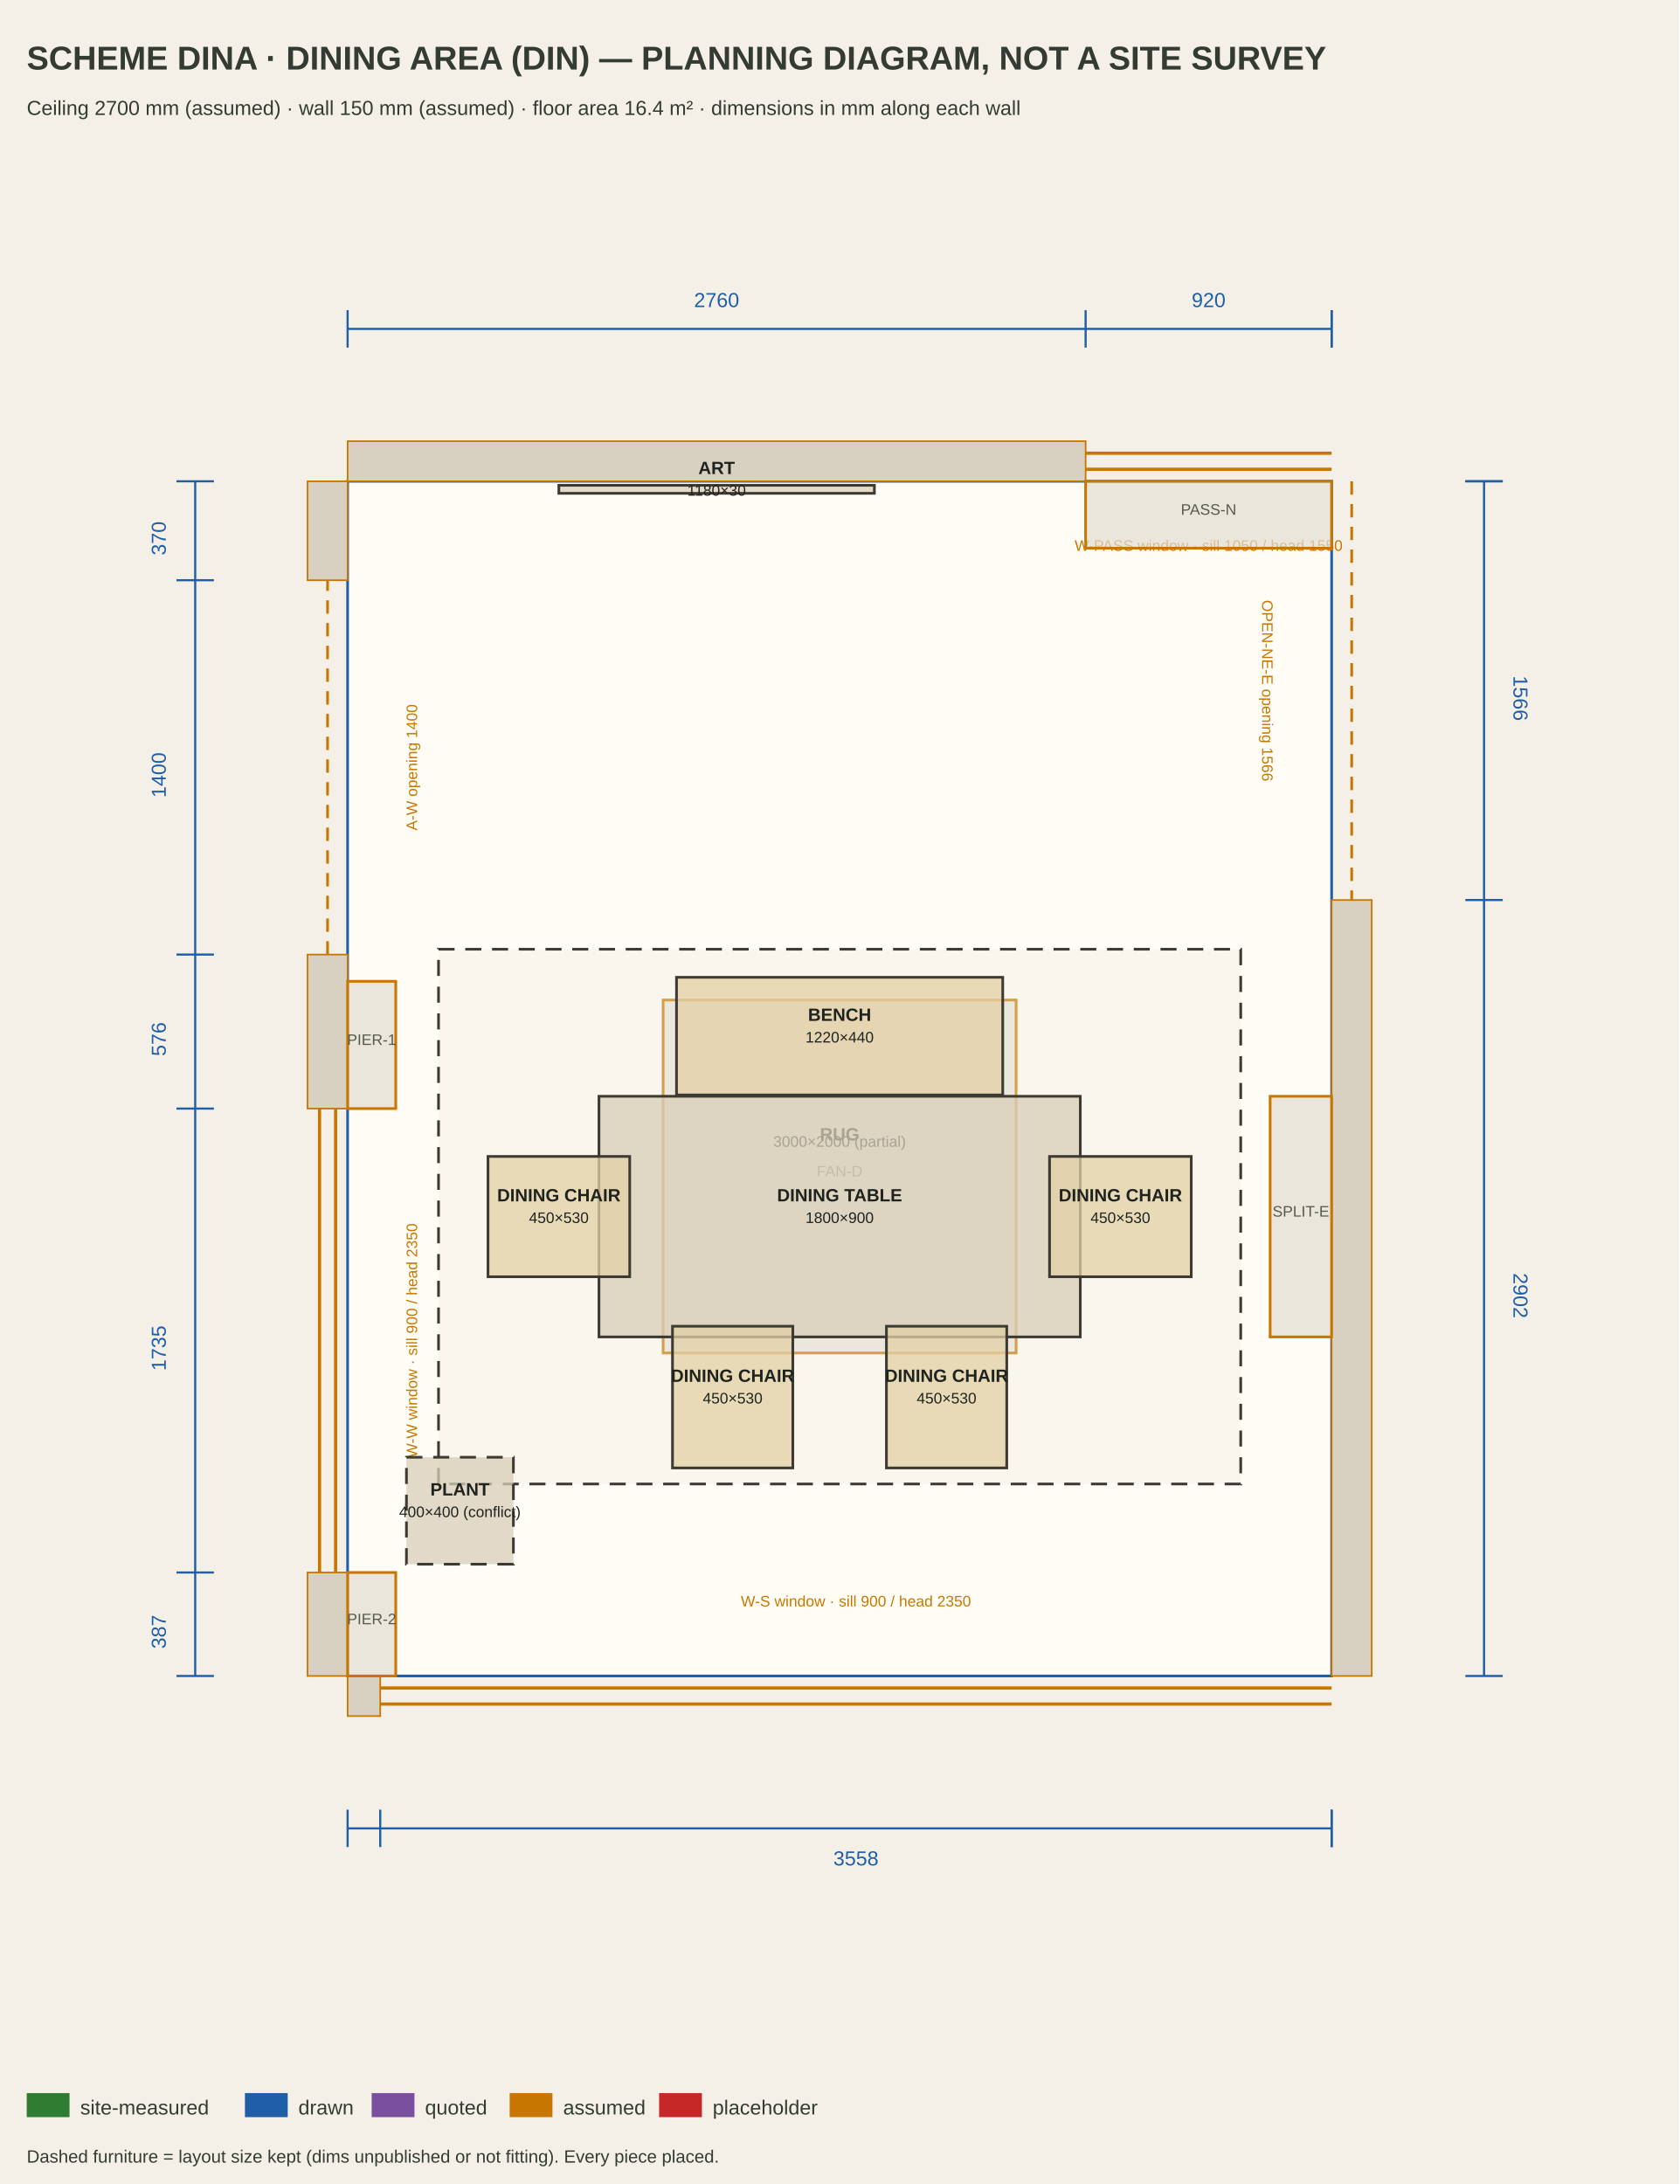
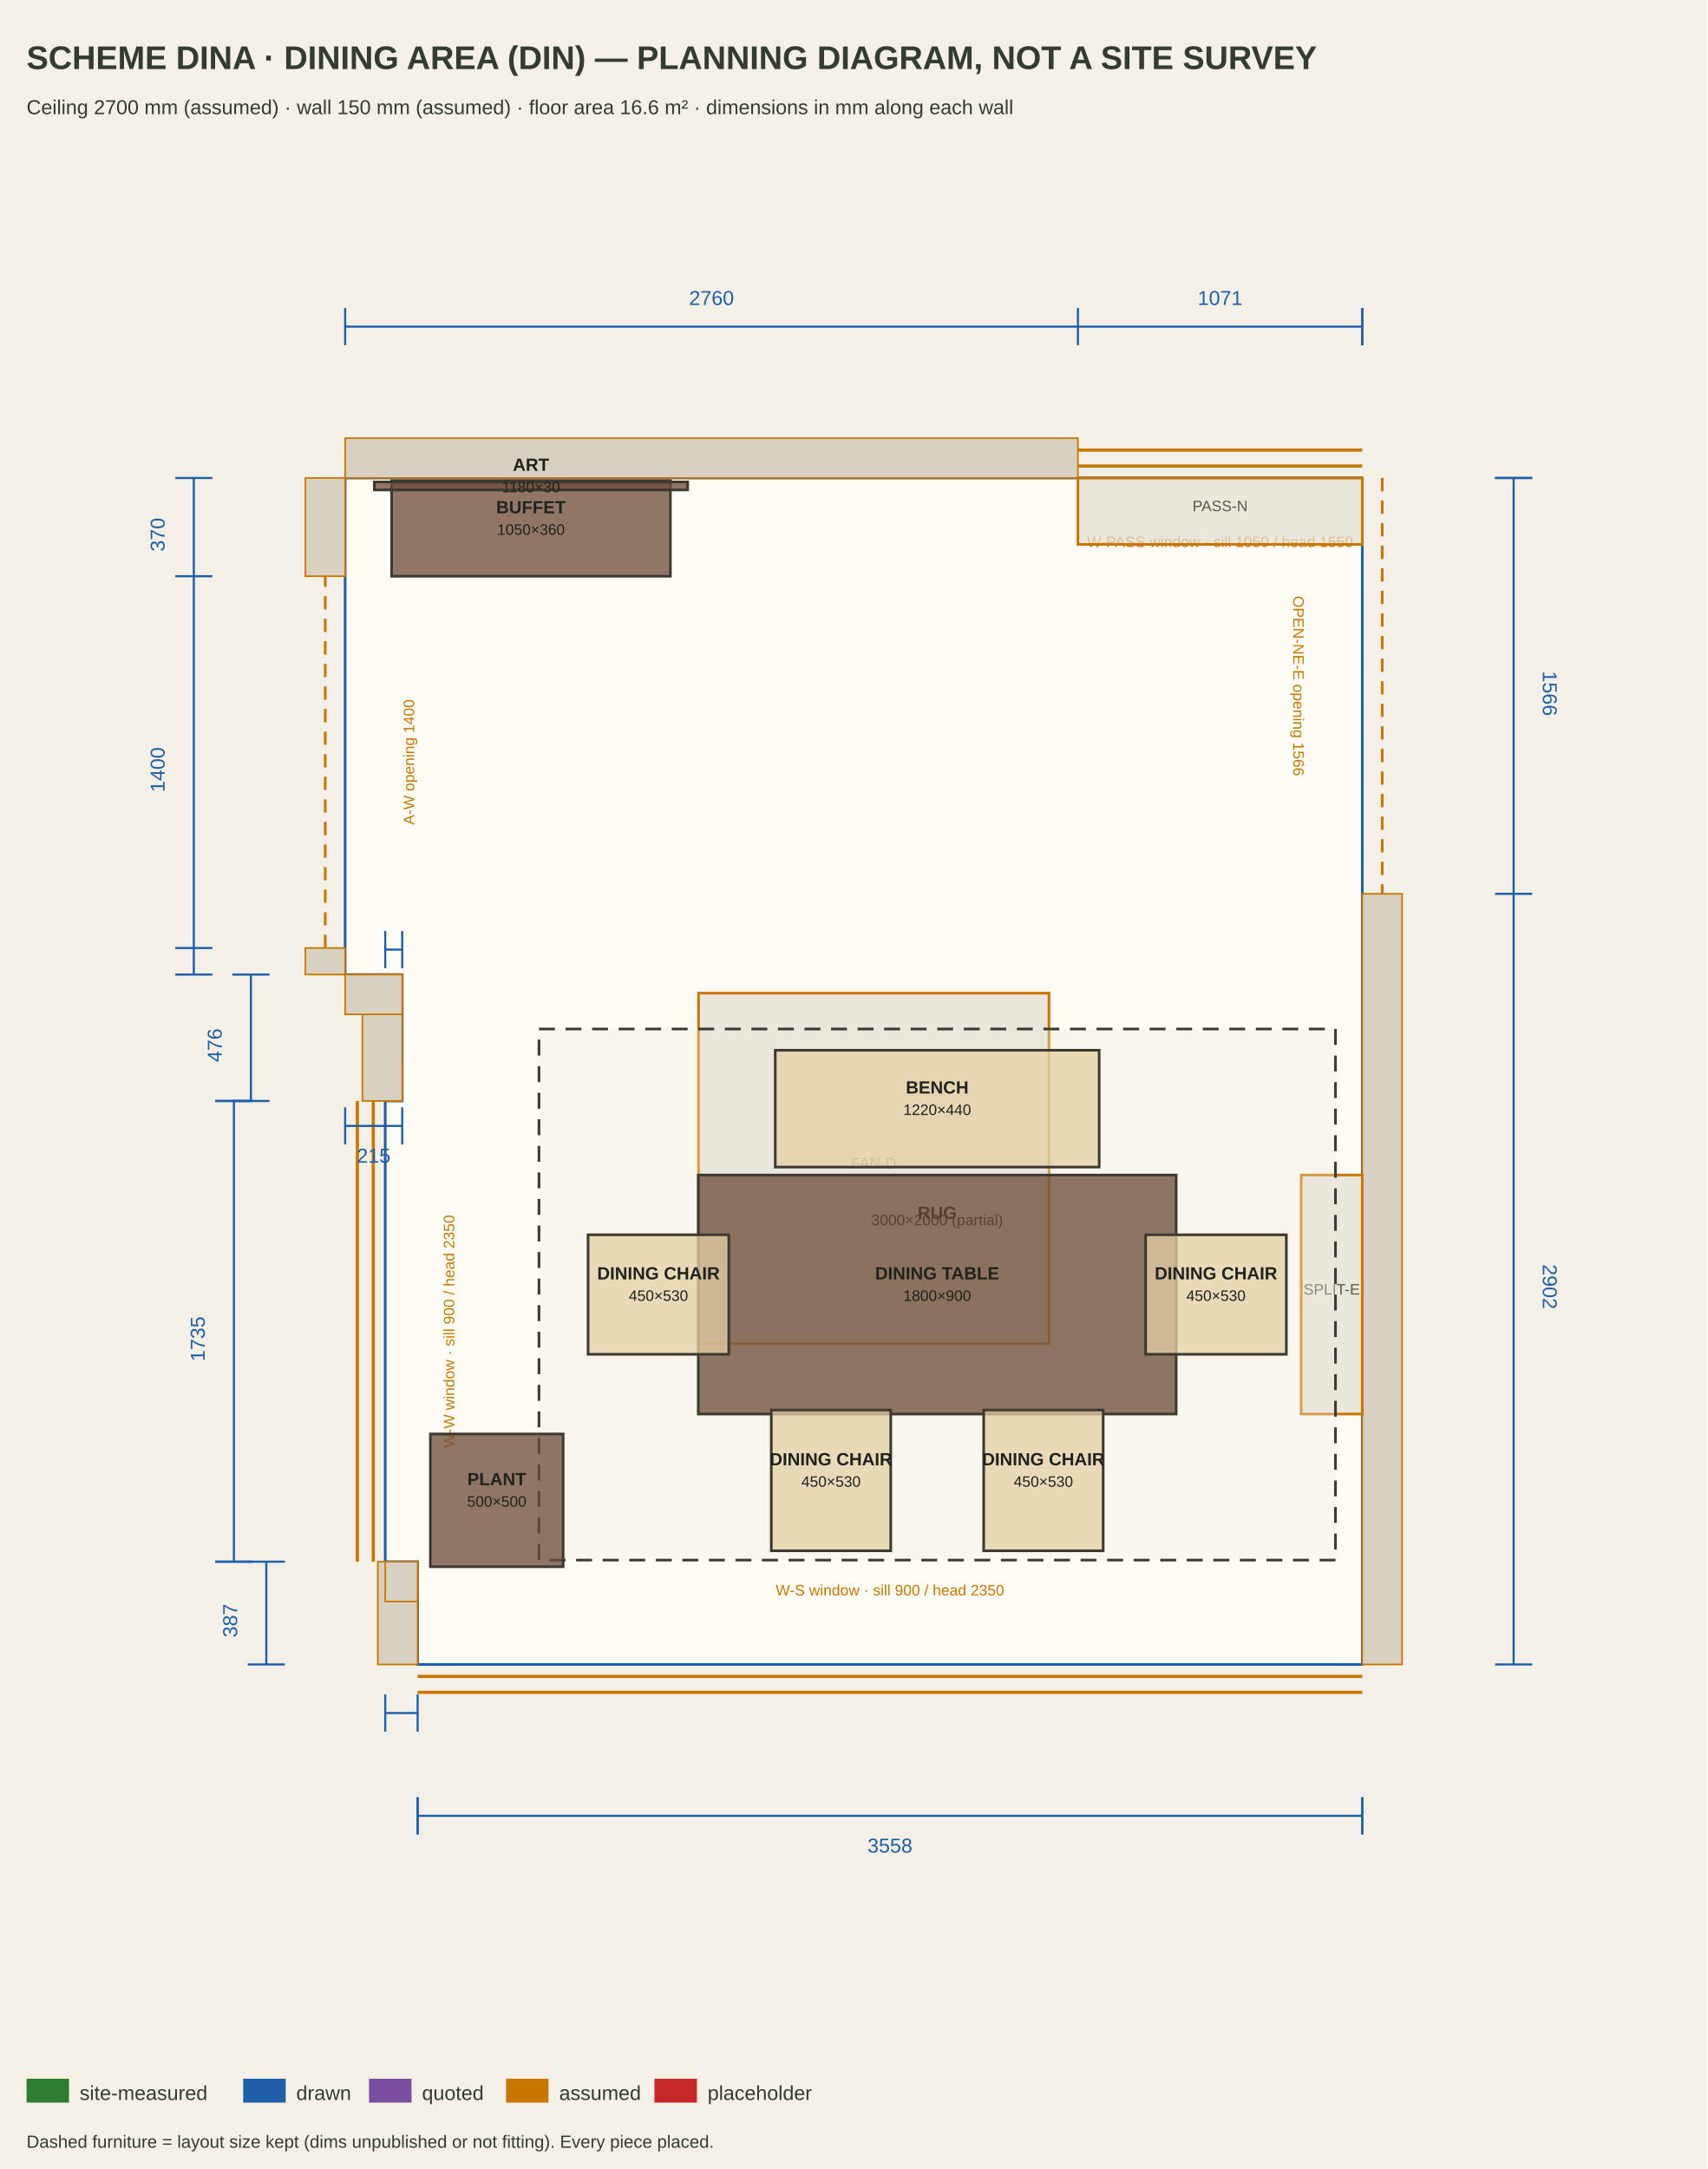
- <svg xmlns="http://www.w3.org/2000/svg" viewBox="-1300 -1800 6280 8168" width="100%" height="100%" role="img" aria-label="Scheme DINA Dining area planning diagram">
-   <rect x="-1300" y="-1800" width="6280" height="8168" fill="#f5f0e7" />
+ <svg xmlns="http://www.w3.org/2000/svg" viewBox="-1300 -1800 6431 8168" width="100%" height="100%" role="img" aria-label="Scheme DINA Dining area planning diagram">
+   <rect x="-1300" y="-1800" width="6431" height="8168" fill="#f5f0e7" />
  <g font-family="Arial,sans-serif">
-     <polygon points="0.0,0.0 3680.0,0.0 3680.0,4468.0 0.0,4468.0" fill="#fffdf6" stroke="#1f5fa8" stroke-width="10" />
+     <polygon points="0.0,0.0 3831.0,0.0 3831.0,4468.0 273.0,4468.0 273.0,4081.0 151.0,4081.0 151.0,2346.0 215.0,2346.0 215.0,1870.0 0.0,1870.0" fill="#fffdf6" stroke="#1f5fa8" stroke-width="10" />
    <polygon points="0.0,0.0 2760.0,0.0 2760.0,-150.0 0.0,-150.0" fill="#d8d0c0" stroke="#c77700" stroke-width="6" />
-     <line x1="0.0" y1="-570.0" x2="3680.0" y2="-570.0" stroke="#1f5fa8" stroke-width="8" />
+     <line x1="0.0" y1="-570.0" x2="3831.0" y2="-570.0" stroke="#1f5fa8" stroke-width="8" />
    <line x1="0.0" y1="-500.0" x2="0.0" y2="-640.0" stroke="#1f5fa8" stroke-width="8" />
    <line x1="2760.0" y1="-500.0" x2="2760.0" y2="-640.0" stroke="#1f5fa8" stroke-width="8" />
-     <line x1="3680.0" y1="-500.0" x2="3680.0" y2="-640.0" stroke="#1f5fa8" stroke-width="8" />
-     <line x1="3680.0" y1="-500.0" x2="3680.0" y2="-640.0" stroke="#1f5fa8" stroke-width="8" />
+     <line x1="3831.0" y1="-500.0" x2="3831.0" y2="-640.0" stroke="#1f5fa8" stroke-width="8" />
+     <line x1="3831.0" y1="-500.0" x2="3831.0" y2="-640.0" stroke="#1f5fa8" stroke-width="8" />
    <text x="1380.0" y="-651.5" text-anchor="middle" font-size="76.0" font-weight="normal" fill="#1f5fa8" transform="rotate(0.0 1380.0 -651.5)">2760</text>
-     <text x="3220.0" y="-651.5" text-anchor="middle" font-size="76.0" font-weight="normal" fill="#1f5fa8" transform="rotate(0.0 3220.0 -651.5)">920</text>
-     <line x1="2760.0" y1="-45.0" x2="3680.0" y2="-45.0" stroke="#c77700" stroke-width="12" />
-     <line x1="2760.0" y1="-105.0" x2="3680.0" y2="-105.0" stroke="#c77700" stroke-width="12" />
-     <text x="3220.0" y="260.0" text-anchor="middle" font-size="57.0" font-weight="normal" fill="#c77700" transform="rotate(0.0 3220.0 260.0)">W-PASS window · sill 1050 / head 1550</text>
-     <polygon points="3680.0,1566.0 3680.0,4468.0 3830.0,4468.0 3830.0,1566.0" fill="#d8d0c0" stroke="#c77700" stroke-width="6" />
-     <line x1="4250.0" y1="0.0" x2="4250.0" y2="4468.0" stroke="#1f5fa8" stroke-width="8" />
-     <line x1="4180.0" y1="0.0" x2="4320.0" y2="0.0" stroke="#1f5fa8" stroke-width="8" />
-     <line x1="4180.0" y1="0.0" x2="4320.0" y2="0.0" stroke="#1f5fa8" stroke-width="8" />
-     <line x1="4180.0" y1="1566.0" x2="4320.0" y2="1566.0" stroke="#1f5fa8" stroke-width="8" />
-     <line x1="4180.0" y1="4468.0" x2="4320.0" y2="4468.0" stroke="#1f5fa8" stroke-width="8" />
-     <text x="4360.0" y="811.5" text-anchor="middle" font-size="76.0" font-weight="normal" fill="#1f5fa8" transform="rotate(90.0 4360.0 811.5)">1566</text>
-     <text x="4360.0" y="3045.5" text-anchor="middle" font-size="76.0" font-weight="normal" fill="#1f5fa8" transform="rotate(90.0 4360.0 3045.5)">2902</text>
-     <line x1="3755.0" y1="0.0" x2="3755.0" y2="1566.0" stroke="#c77700" stroke-width="10" stroke-dasharray="50 35" />
-     <text x="3420.0" y="783.0" text-anchor="middle" font-size="57.0" font-weight="normal" fill="#c77700" transform="rotate(90.0 3420.0 783.0)">OPEN-NE-E opening 1566</text>
-     <polygon points="122.0,4468.0 0.0,4468.0 0.0,4618.0 122.0,4618.0" fill="#d8d0c0" stroke="#c77700" stroke-width="6" />
-     <line x1="3680.0" y1="5038.0" x2="0.0" y2="5038.0" stroke="#1f5fa8" stroke-width="8" />
-     <line x1="3680.0" y1="4968.0" x2="3680.0" y2="5108.0" stroke="#1f5fa8" stroke-width="8" />
-     <line x1="3680.0" y1="4968.0" x2="3680.0" y2="5108.0" stroke="#1f5fa8" stroke-width="8" />
-     <line x1="122.0" y1="4968.0" x2="122.0" y2="5108.0" stroke="#1f5fa8" stroke-width="8" />
-     <line x1="0.0" y1="4968.0" x2="0.0" y2="5108.0" stroke="#1f5fa8" stroke-width="8" />
-     <text x="1901.0" y="5176.5" text-anchor="middle" font-size="76.0" font-weight="normal" fill="#1f5fa8" transform="rotate(0.0 1901.0 5176.5)">3558</text>
-     <line x1="3680.0" y1="4513.0" x2="122.0" y2="4513.0" stroke="#c77700" stroke-width="12" />
-     <line x1="3680.0" y1="4573.0" x2="122.0" y2="4573.0" stroke="#c77700" stroke-width="12" />
-     <text x="1901.0" y="4208.0" text-anchor="middle" font-size="57.0" font-weight="normal" fill="#c77700" transform="rotate(0.0 1901.0 4208.0)">W-S window · sill 900 / head 2350</text>
-     <polygon points="0.0,4468.0 0.0,4081.0 -150.0,4081.0 -150.0,4468.0" fill="#d8d0c0" stroke="#c77700" stroke-width="6" />
-     <polygon points="0.0,2346.0 0.0,1770.0 -150.0,1770.0 -150.0,2346.0" fill="#d8d0c0" stroke="#c77700" stroke-width="6" />
+     <text x="3295.5" y="-651.5" text-anchor="middle" font-size="76.0" font-weight="normal" fill="#1f5fa8" transform="rotate(0.0 3295.5 -651.5)">1071</text>
+     <line x1="2760.0" y1="-45.0" x2="3831.0" y2="-45.0" stroke="#c77700" stroke-width="12" />
+     <line x1="2760.0" y1="-105.0" x2="3831.0" y2="-105.0" stroke="#c77700" stroke-width="12" />
+     <text x="3295.5" y="260.0" text-anchor="middle" font-size="57.0" font-weight="normal" fill="#c77700" transform="rotate(0.0 3295.5 260.0)">W-PASS window · sill 1050 / head 1550</text>
+     <polygon points="3831.0,1566.0 3831.0,4468.0 3981.0,4468.0 3981.0,1566.0" fill="#d8d0c0" stroke="#c77700" stroke-width="6" />
+     <line x1="4401.0" y1="0.0" x2="4401.0" y2="4468.0" stroke="#1f5fa8" stroke-width="8" />
+     <line x1="4331.0" y1="0.0" x2="4471.0" y2="0.0" stroke="#1f5fa8" stroke-width="8" />
+     <line x1="4331.0" y1="0.0" x2="4471.0" y2="0.0" stroke="#1f5fa8" stroke-width="8" />
+     <line x1="4331.0" y1="1566.0" x2="4471.0" y2="1566.0" stroke="#1f5fa8" stroke-width="8" />
+     <line x1="4331.0" y1="4468.0" x2="4471.0" y2="4468.0" stroke="#1f5fa8" stroke-width="8" />
+     <text x="4511.0" y="811.5" text-anchor="middle" font-size="76.0" font-weight="normal" fill="#1f5fa8" transform="rotate(90.0 4511.0 811.5)">1566</text>
+     <text x="4511.0" y="3045.5" text-anchor="middle" font-size="76.0" font-weight="normal" fill="#1f5fa8" transform="rotate(90.0 4511.0 3045.5)">2902</text>
+     <line x1="3906.0" y1="0.0" x2="3906.0" y2="1566.0" stroke="#c77700" stroke-width="10" stroke-dasharray="50 35" />
+     <text x="3571.0" y="783.0" text-anchor="middle" font-size="57.0" font-weight="normal" fill="#c77700" transform="rotate(90.0 3571.0 783.0)">OPEN-NE-E opening 1566</text>
+     <line x1="3831.0" y1="5038.0" x2="273.0" y2="5038.0" stroke="#1f5fa8" stroke-width="8" />
+     <line x1="3831.0" y1="4968.0" x2="3831.0" y2="5108.0" stroke="#1f5fa8" stroke-width="8" />
+     <line x1="3831.0" y1="4968.0" x2="3831.0" y2="5108.0" stroke="#1f5fa8" stroke-width="8" />
+     <line x1="273.0" y1="4968.0" x2="273.0" y2="5108.0" stroke="#1f5fa8" stroke-width="8" />
+     <line x1="273.0" y1="4968.0" x2="273.0" y2="5108.0" stroke="#1f5fa8" stroke-width="8" />
+     <text x="2052.0" y="5176.5" text-anchor="middle" font-size="76.0" font-weight="normal" fill="#1f5fa8" transform="rotate(0.0 2052.0 5176.5)">3558</text>
+     <line x1="3831.0" y1="4513.0" x2="273.0" y2="4513.0" stroke="#c77700" stroke-width="12" />
+     <line x1="3831.0" y1="4573.0" x2="273.0" y2="4573.0" stroke="#c77700" stroke-width="12" />
+     <text x="2052.0" y="4208.0" text-anchor="middle" font-size="57.0" font-weight="normal" fill="#c77700" transform="rotate(0.0 2052.0 4208.0)">W-S window · sill 900 / head 2350</text>
+     <polygon points="273.0,4468.0 273.0,4081.0 123.0,4081.0 123.0,4468.0" fill="#d8d0c0" stroke="#c77700" stroke-width="6" />
+     <line x1="-297.0" y1="4468.0" x2="-297.0" y2="4081.0" stroke="#1f5fa8" stroke-width="8" />
+     <line x1="-227.0" y1="4468.0" x2="-367.0" y2="4468.0" stroke="#1f5fa8" stroke-width="8" />
+     <line x1="-227.0" y1="4081.0" x2="-367.0" y2="4081.0" stroke="#1f5fa8" stroke-width="8" />
+     <text x="-407.0" y="4303.0" text-anchor="middle" font-size="76.0" font-weight="normal" fill="#1f5fa8" transform="rotate(-90.0 -407.0 4303.0)">387</text>
+     <polygon points="273.0,4081.0 151.0,4081.0 151.0,4231.0 273.0,4231.0" fill="#d8d0c0" stroke="#c77700" stroke-width="6" />
+     <line x1="273.0" y1="4651.0" x2="151.0" y2="4651.0" stroke="#1f5fa8" stroke-width="8" />
+     <line x1="273.0" y1="4581.0" x2="273.0" y2="4721.0" stroke="#1f5fa8" stroke-width="8" />
+     <line x1="151.0" y1="4581.0" x2="151.0" y2="4721.0" stroke="#1f5fa8" stroke-width="8" />
+     <line x1="-419.0" y1="4081.0" x2="-419.0" y2="2346.0" stroke="#1f5fa8" stroke-width="8" />
+     <line x1="-349.0" y1="4081.0" x2="-489.0" y2="4081.0" stroke="#1f5fa8" stroke-width="8" />
+     <line x1="-349.0" y1="4081.0" x2="-489.0" y2="4081.0" stroke="#1f5fa8" stroke-width="8" />
+     <line x1="-349.0" y1="2346.0" x2="-489.0" y2="2346.0" stroke="#1f5fa8" stroke-width="8" />
+     <line x1="-349.0" y1="2346.0" x2="-489.0" y2="2346.0" stroke="#1f5fa8" stroke-width="8" />
+     <text x="-529.0" y="3242.0" text-anchor="middle" font-size="76.0" font-weight="normal" fill="#1f5fa8" transform="rotate(-90.0 -529.0 3242.0)">1735</text>
+     <line x1="106.0" y1="4081.0" x2="106.0" y2="2346.0" stroke="#c77700" stroke-width="12" />
+     <line x1="46.0" y1="4081.0" x2="46.0" y2="2346.0" stroke="#c77700" stroke-width="12" />
+     <text x="411.0" y="3213.5" text-anchor="middle" font-size="57.0" font-weight="normal" fill="#c77700" transform="rotate(-90.0 411.0 3213.5)">W-W window · sill 900 / head 2350</text>
+     <polygon points="151.0,2346.0 215.0,2346.0 215.0,2196.0 151.0,2196.0" fill="#d8d0c0" stroke="#c77700" stroke-width="6" />
+     <line x1="151.0" y1="1776.0" x2="215.0" y2="1776.0" stroke="#1f5fa8" stroke-width="8" />
+     <line x1="151.0" y1="1846.0" x2="151.0" y2="1706.0" stroke="#1f5fa8" stroke-width="8" />
+     <line x1="215.0" y1="1846.0" x2="215.0" y2="1706.0" stroke="#1f5fa8" stroke-width="8" />
+     <polygon points="215.0,2346.0 215.0,1870.0 65.0,1870.0 65.0,2346.0" fill="#d8d0c0" stroke="#c77700" stroke-width="6" />
+     <line x1="-355.0" y1="2346.0" x2="-355.0" y2="1870.0" stroke="#1f5fa8" stroke-width="8" />
+     <line x1="-285.0" y1="2346.0" x2="-425.0" y2="2346.0" stroke="#1f5fa8" stroke-width="8" />
+     <line x1="-285.0" y1="1870.0" x2="-425.0" y2="1870.0" stroke="#1f5fa8" stroke-width="8" />
+     <text x="-465.0" y="2136.5" text-anchor="middle" font-size="76.0" font-weight="normal" fill="#1f5fa8" transform="rotate(-90.0 -465.0 2136.5)">476</text>
+     <polygon points="215.0,1870.0 0.0,1870.0 0.0,2020.0 215.0,2020.0" fill="#d8d0c0" stroke="#c77700" stroke-width="6" />
+     <line x1="215.0" y1="2440.0" x2="0.0" y2="2440.0" stroke="#1f5fa8" stroke-width="8" />
+     <line x1="215.0" y1="2370.0" x2="215.0" y2="2510.0" stroke="#1f5fa8" stroke-width="8" />
+     <line x1="0.0" y1="2370.0" x2="0.0" y2="2510.0" stroke="#1f5fa8" stroke-width="8" />
+     <text x="107.5" y="2578.5" text-anchor="middle" font-size="76.0" font-weight="normal" fill="#1f5fa8" transform="rotate(0.0 107.5 2578.5)">215</text>
+     <polygon points="0.0,1870.0 0.0,1770.0 -150.0,1770.0 -150.0,1870.0" fill="#d8d0c0" stroke="#c77700" stroke-width="6" />
    <polygon points="0.0,370.0 0.0,0.0 -150.0,0.0 -150.0,370.0" fill="#d8d0c0" stroke="#c77700" stroke-width="6" />
-     <line x1="-570.0" y1="4468.0" x2="-570.0" y2="0.0" stroke="#1f5fa8" stroke-width="8" />
-     <line x1="-500.0" y1="4468.0" x2="-640.0" y2="4468.0" stroke="#1f5fa8" stroke-width="8" />
-     <line x1="-500.0" y1="4081.0" x2="-640.0" y2="4081.0" stroke="#1f5fa8" stroke-width="8" />
-     <line x1="-500.0" y1="2346.0" x2="-640.0" y2="2346.0" stroke="#1f5fa8" stroke-width="8" />
+     <line x1="-570.0" y1="1870.0" x2="-570.0" y2="0.0" stroke="#1f5fa8" stroke-width="8" />
+     <line x1="-500.0" y1="1870.0" x2="-640.0" y2="1870.0" stroke="#1f5fa8" stroke-width="8" />
    <line x1="-500.0" y1="1770.0" x2="-640.0" y2="1770.0" stroke="#1f5fa8" stroke-width="8" />
    <line x1="-500.0" y1="370.0" x2="-640.0" y2="370.0" stroke="#1f5fa8" stroke-width="8" />
    <line x1="-500.0" y1="0.0" x2="-640.0" y2="0.0" stroke="#1f5fa8" stroke-width="8" />
-     <text x="-680.0" y="4303.0" text-anchor="middle" font-size="76.0" font-weight="normal" fill="#1f5fa8" transform="rotate(-90.0 -680.0 4303.0)">387</text>
-     <text x="-680.0" y="3242.0" text-anchor="middle" font-size="76.0" font-weight="normal" fill="#1f5fa8" transform="rotate(-90.0 -680.0 3242.0)">1735</text>
-     <text x="-680.0" y="2086.5" text-anchor="middle" font-size="76.0" font-weight="normal" fill="#1f5fa8" transform="rotate(-90.0 -680.0 2086.5)">576</text>
    <text x="-680.0" y="1098.5" text-anchor="middle" font-size="76.0" font-weight="normal" fill="#1f5fa8" transform="rotate(-90.0 -680.0 1098.5)">1400</text>
    <text x="-680.0" y="213.5" text-anchor="middle" font-size="76.0" font-weight="normal" fill="#1f5fa8" transform="rotate(-90.0 -680.0 213.5)">370</text>
-     <line x1="-45.0" y1="4081.0" x2="-45.0" y2="2346.0" stroke="#c77700" stroke-width="12" />
-     <line x1="-105.0" y1="4081.0" x2="-105.0" y2="2346.0" stroke="#c77700" stroke-width="12" />
-     <text x="260.0" y="3213.5" text-anchor="middle" font-size="57.0" font-weight="normal" fill="#c77700" transform="rotate(-90.0 260.0 3213.5)">W-W window · sill 900 / head 2350</text>
    <line x1="-75.0" y1="1770.0" x2="-75.0" y2="370.0" stroke="#c77700" stroke-width="10" stroke-dasharray="50 35" />
    <text x="260.0" y="1070.0" text-anchor="middle" font-size="57.0" font-weight="normal" fill="#c77700" transform="rotate(-90.0 260.0 1070.0)">A-W opening 1400</text>
-     <polygon points="0.0,1870.0 180.0,1870.0 180.0,2346.0 0.0,2346.0" fill="#e3ddd0" stroke="#c77700" stroke-width="10" fill-opacity="0.7" />
-     <text x="90.0" y="2108.0" text-anchor="middle" font-size="57.0" font-weight="normal" fill="#555b4c">PIER-1</text>
-     <polygon points="0.0,4081.0 180.0,4081.0 180.0,4468.0 0.0,4468.0" fill="#e3ddd0" stroke="#c77700" stroke-width="10" fill-opacity="0.7" />
-     <text x="90.0" y="4274.5" text-anchor="middle" font-size="57.0" font-weight="normal" fill="#555b4c">PIER-2</text>
-     <polygon points="1180.0,1940.0 2500.0,1940.0 2500.0,3260.0 1180.0,3260.0" fill="#e3ddd0" stroke="#c77700" stroke-width="10" fill-opacity="0.7" />
-     <text x="1840.0" y="2600.0" text-anchor="middle" font-size="57.0" font-weight="normal" fill="#555b4c">FAN-D</text>
-     <polygon points="2760.0,0.0 3680.0,0.0 3680.0,250.0 2760.0,250.0" fill="#e3ddd0" stroke="#c77700" stroke-width="10" fill-opacity="0.7" />
-     <text x="3220.0" y="125.0" text-anchor="middle" font-size="57.0" font-weight="normal" fill="#555b4c">PASS-N</text>
-     <polygon points="3450.0,2300.0 3680.0,2300.0 3680.0,3200.0 3450.0,3200.0" fill="#e3ddd0" stroke="#c77700" stroke-width="10" fill-opacity="0.7" />
-     <text x="3565.0" y="2750.0" text-anchor="middle" font-size="57.0" font-weight="normal" fill="#555b4c">SPLIT-E</text>
-     <polygon points="340.0,1750.0 3340.0,1750.0 3340.0,3750.0 340.0,3750.0" fill="#efe9dc" stroke="#3d3a33" stroke-width="10" stroke-dasharray="60 40" fill-opacity="0.35" />
-     <text x="1840.0" y="2465.0" text-anchor="middle" font-size="66.5" font-weight="bold" fill="#1f231e">RUG</text>
-     <text x="1840.0" y="2488.8" text-anchor="middle" font-size="57.0" font-weight="normal" fill="#1f231e">3000×2000 (partial)</text>
-     <polygon points="940.0,2300.0 2740.0,2300.0 2740.0,3200.0 940.0,3200.0" fill="#d8cdb8" stroke="#3d3a33" stroke-width="10" fill-opacity="0.75" />
-     <text x="1840.0" y="2693.0" text-anchor="middle" font-size="66.5" font-weight="bold" fill="#1f231e">DINING TABLE</text>
-     <text x="1840.0" y="2773.8" text-anchor="middle" font-size="57.0" font-weight="normal" fill="#1f231e">1800×900</text>
-     <polygon points="1215.0,3160.0 1665.0,3160.0 1665.0,3690.0 1215.0,3690.0" fill="#e3cfa6" stroke="#3d3a33" stroke-width="10" fill-opacity="0.75" />
-     <text x="1440.0" y="3368.0" text-anchor="middle" font-size="66.5" font-weight="bold" fill="#1f231e">DINING CHAIR</text>
-     <text x="1440.0" y="3448.8" text-anchor="middle" font-size="57.0" font-weight="normal" fill="#1f231e">450×530</text>
-     <polygon points="2015.0,3160.0 2465.0,3160.0 2465.0,3690.0 2015.0,3690.0" fill="#e3cfa6" stroke="#3d3a33" stroke-width="10" fill-opacity="0.75" />
-     <text x="2240.0" y="3368.0" text-anchor="middle" font-size="66.5" font-weight="bold" fill="#1f231e">DINING CHAIR</text>
-     <text x="2240.0" y="3448.8" text-anchor="middle" font-size="57.0" font-weight="normal" fill="#1f231e">450×530</text>
-     <polygon points="1055.0,2525.0 1055.0,2975.0 525.0,2975.0 525.0,2525.0" fill="#e3cfa6" stroke="#3d3a33" stroke-width="10" fill-opacity="0.75" />
-     <text x="790.0" y="2693.0" text-anchor="middle" font-size="66.5" font-weight="bold" fill="#1f231e">DINING CHAIR</text>
-     <text x="790.0" y="2773.8" text-anchor="middle" font-size="57.0" font-weight="normal" fill="#1f231e">450×530</text>
-     <polygon points="2625.0,2975.0 2625.0,2525.0 3155.0,2525.0 3155.0,2975.0" fill="#e3cfa6" stroke="#3d3a33" stroke-width="10" fill-opacity="0.75" />
-     <text x="2890.0" y="2693.0" text-anchor="middle" font-size="66.5" font-weight="bold" fill="#1f231e">DINING CHAIR</text>
-     <text x="2890.0" y="2773.8" text-anchor="middle" font-size="57.0" font-weight="normal" fill="#1f231e">450×530</text>
-     <polygon points="2450.0,2295.0 1230.0,2295.0 1230.0,1855.0 2450.0,1855.0" fill="#e3cfa6" stroke="#3d3a33" stroke-width="10" fill-opacity="0.75" />
-     <text x="1840.0" y="2018.0" text-anchor="middle" font-size="66.5" font-weight="bold" fill="#1f231e">BENCH</text>
-     <text x="1840.0" y="2098.8" text-anchor="middle" font-size="57.0" font-weight="normal" fill="#1f231e">1220×440</text>
-     <polygon points="220.0,3650.0 620.0,3650.0 620.0,4050.0 220.0,4050.0" fill="#d8cdb8" stroke="#3d3a33" stroke-width="10" stroke-dasharray="60 40" fill-opacity="0.75" />
-     <text x="420.0" y="3793.0" text-anchor="middle" font-size="66.5" font-weight="bold" fill="#1f231e">PLANT</text>
-     <text x="420.0" y="3873.8" text-anchor="middle" font-size="57.0" font-weight="normal" fill="#1f231e">400×400 (conflict)</text>
-     <polygon points="1970.0,45.0 790.0,45.0 790.0,15.0 1970.0,15.0" fill="#d8cdb8" stroke="#3d3a33" stroke-width="10" fill-opacity="0.75" />
-     <text x="1380.0" y="-27.0" text-anchor="middle" font-size="66.5" font-weight="bold" fill="#1f231e">ART</text>
-     <text x="1380.0" y="53.8" text-anchor="middle" font-size="57.0" font-weight="normal" fill="#1f231e">1180×30</text>
+     <polygon points="1331.0,1940.0 2651.0,1940.0 2651.0,3260.0 1331.0,3260.0" fill="#e3ddd0" stroke="#c77700" stroke-width="10" fill-opacity="0.7" />
+     <text x="1991.0" y="2600.0" text-anchor="middle" font-size="57.0" font-weight="normal" fill="#555b4c">FAN-D</text>
+     <polygon points="2760.0,0.0 3831.0,0.0 3831.0,250.0 2760.0,250.0" fill="#e3ddd0" stroke="#c77700" stroke-width="10" fill-opacity="0.7" />
+     <text x="3295.5" y="125.0" text-anchor="middle" font-size="57.0" font-weight="normal" fill="#555b4c">PASS-N</text>
+     <polygon points="3601.0,2625.0 3831.0,2625.0 3831.0,3525.0 3601.0,3525.0" fill="#e3ddd0" stroke="#c77700" stroke-width="10" fill-opacity="0.7" />
+     <text x="3716.0" y="3075.0" text-anchor="middle" font-size="57.0" font-weight="normal" fill="#555b4c">SPLIT-E</text>
+     <polygon points="730.0,2075.0 3730.0,2075.0 3730.0,4075.0 730.0,4075.0" fill="#efe9dc" stroke="#3d3a33" stroke-width="10" stroke-dasharray="60 40" fill-opacity="0.35" />
+     <text x="2230.0" y="2790.0" text-anchor="middle" font-size="66.5" font-weight="bold" fill="#1f231e">RUG</text>
+     <text x="2230.0" y="2813.8" text-anchor="middle" font-size="57.0" font-weight="normal" fill="#1f231e">3000×2000 (partial)</text>
+     <polygon points="1330.0,2625.0 3130.0,2625.0 3130.0,3525.0 1330.0,3525.0" fill="#6b4a36" stroke="#3d3a33" stroke-width="10" fill-opacity="0.75" />
+     <text x="2230.0" y="3018.0" text-anchor="middle" font-size="66.5" font-weight="bold" fill="#1f231e">DINING TABLE</text>
+     <text x="2230.0" y="3098.8" text-anchor="middle" font-size="57.0" font-weight="normal" fill="#1f231e">1800×900</text>
+     <polygon points="1605.0,3510.0 2055.0,3510.0 2055.0,4040.0 1605.0,4040.0" fill="#e3cfa6" stroke="#3d3a33" stroke-width="10" fill-opacity="0.75" />
+     <text x="1830.0" y="3718.0" text-anchor="middle" font-size="66.5" font-weight="bold" fill="#1f231e">DINING CHAIR</text>
+     <text x="1830.0" y="3798.8" text-anchor="middle" font-size="57.0" font-weight="normal" fill="#1f231e">450×530</text>
+     <polygon points="2405.0,3510.0 2855.0,3510.0 2855.0,4040.0 2405.0,4040.0" fill="#e3cfa6" stroke="#3d3a33" stroke-width="10" fill-opacity="0.75" />
+     <text x="2630.0" y="3718.0" text-anchor="middle" font-size="66.5" font-weight="bold" fill="#1f231e">DINING CHAIR</text>
+     <text x="2630.0" y="3798.8" text-anchor="middle" font-size="57.0" font-weight="normal" fill="#1f231e">450×530</text>
+     <polygon points="1445.0,2850.0 1445.0,3300.0 915.0,3300.0 915.0,2850.0" fill="#e3cfa6" stroke="#3d3a33" stroke-width="10" fill-opacity="0.75" />
+     <text x="1180.0" y="3018.0" text-anchor="middle" font-size="66.5" font-weight="bold" fill="#1f231e">DINING CHAIR</text>
+     <text x="1180.0" y="3098.8" text-anchor="middle" font-size="57.0" font-weight="normal" fill="#1f231e">450×530</text>
+     <polygon points="3015.0,3300.0 3015.0,2850.0 3545.0,2850.0 3545.0,3300.0" fill="#e3cfa6" stroke="#3d3a33" stroke-width="10" fill-opacity="0.75" />
+     <text x="3280.0" y="3018.0" text-anchor="middle" font-size="66.5" font-weight="bold" fill="#1f231e">DINING CHAIR</text>
+     <text x="3280.0" y="3098.8" text-anchor="middle" font-size="57.0" font-weight="normal" fill="#1f231e">450×530</text>
+     <polygon points="2840.0,2595.0 1620.0,2595.0 1620.0,2155.0 2840.0,2155.0" fill="#e3cfa6" stroke="#3d3a33" stroke-width="10" fill-opacity="0.75" />
+     <text x="2230.0" y="2318.0" text-anchor="middle" font-size="66.5" font-weight="bold" fill="#1f231e">BENCH</text>
+     <text x="2230.0" y="2398.8" text-anchor="middle" font-size="57.0" font-weight="normal" fill="#1f231e">1220×440</text>
+     <polygon points="1225.0,370.0 175.0,370.0 175.0,10.0 1225.0,10.0" fill="#6b4a36" stroke="#3d3a33" stroke-width="10" fill-opacity="0.75" />
+     <text x="700.0" y="133.0" text-anchor="middle" font-size="66.5" font-weight="bold" fill="#1f231e">BUFFET</text>
+     <text x="700.0" y="213.8" text-anchor="middle" font-size="57.0" font-weight="normal" fill="#1f231e">1050×360</text>
+     <polygon points="321.0,3600.0 821.0,3600.0 821.0,4100.0 321.0,4100.0" fill="#6b4a36" stroke="#3d3a33" stroke-width="10" fill-opacity="0.75" />
+     <text x="571.0" y="3793.0" text-anchor="middle" font-size="66.5" font-weight="bold" fill="#1f231e">PLANT</text>
+     <text x="571.0" y="3873.8" text-anchor="middle" font-size="57.0" font-weight="normal" fill="#1f231e">500×500</text>
+     <polygon points="1290.0,45.0 110.0,45.0 110.0,15.0 1290.0,15.0" fill="#6b4a36" stroke="#3d3a33" stroke-width="10" fill-opacity="0.75" />
+     <text x="700.0" y="-27.0" text-anchor="middle" font-size="66.5" font-weight="bold" fill="#1f231e">ART</text>
+     <text x="700.0" y="53.8" text-anchor="middle" font-size="57.0" font-weight="normal" fill="#1f231e">1180×30</text>
    <text x="-1200.0" y="-1540.0" text-anchor="start" font-size="123.5" font-weight="bold" fill="#333b32">SCHEME DINA · DINING AREA (DIN) — PLANNING DIAGRAM, NOT A SITE SURVEY</text>
-     <text x="-1200.0" y="-1370.0" text-anchor="start" font-size="76.0" font-weight="normal" fill="#333b32">Ceiling 2700 mm (assumed) · wall 150 mm (assumed) · floor area 16.4 m² · dimensions in mm along each wall</text>
+     <text x="-1200.0" y="-1370.0" text-anchor="start" font-size="76.0" font-weight="normal" fill="#333b32">Ceiling 2700 mm (assumed) · wall 150 mm (assumed) · floor area 16.6 m² · dimensions in mm along each wall</text>
    <rect x="-1200" y="6028" width="160" height="90" fill="#2e7d32" />
    <text x="-1000.0" y="6108.0" text-anchor="start" font-size="76.0" font-weight="normal" fill="#333b32">site-measured</text>
    <rect x="-384" y="6028" width="160" height="90" fill="#1f5fa8" />
    <text x="-184.2" y="6108.0" text-anchor="start" font-size="76.0" font-weight="normal" fill="#333b32">drawn</text>
    <rect x="90" y="6028" width="160" height="90" fill="#7b4fa0" />
    <text x="289.5" y="6108.0" text-anchor="start" font-size="76.0" font-weight="normal" fill="#333b32">quoted</text>
    <rect x="606" y="6028" width="160" height="90" fill="#c77700" />
    <text x="806.0" y="6108.0" text-anchor="start" font-size="76.0" font-weight="normal" fill="#333b32">assumed</text>
    <rect x="1165" y="6028" width="160" height="90" fill="#c62828" />
    <text x="1365.2" y="6108.0" text-anchor="start" font-size="76.0" font-weight="normal" fill="#333b32">placeholder</text>
    <text x="-1200.0" y="6288.0" text-anchor="start" font-size="66.5" font-weight="normal" fill="#333b32">Dashed furniture = layout size kept (dims unpublished or not fitting). Every piece placed.</text>
  </g>
</svg>
